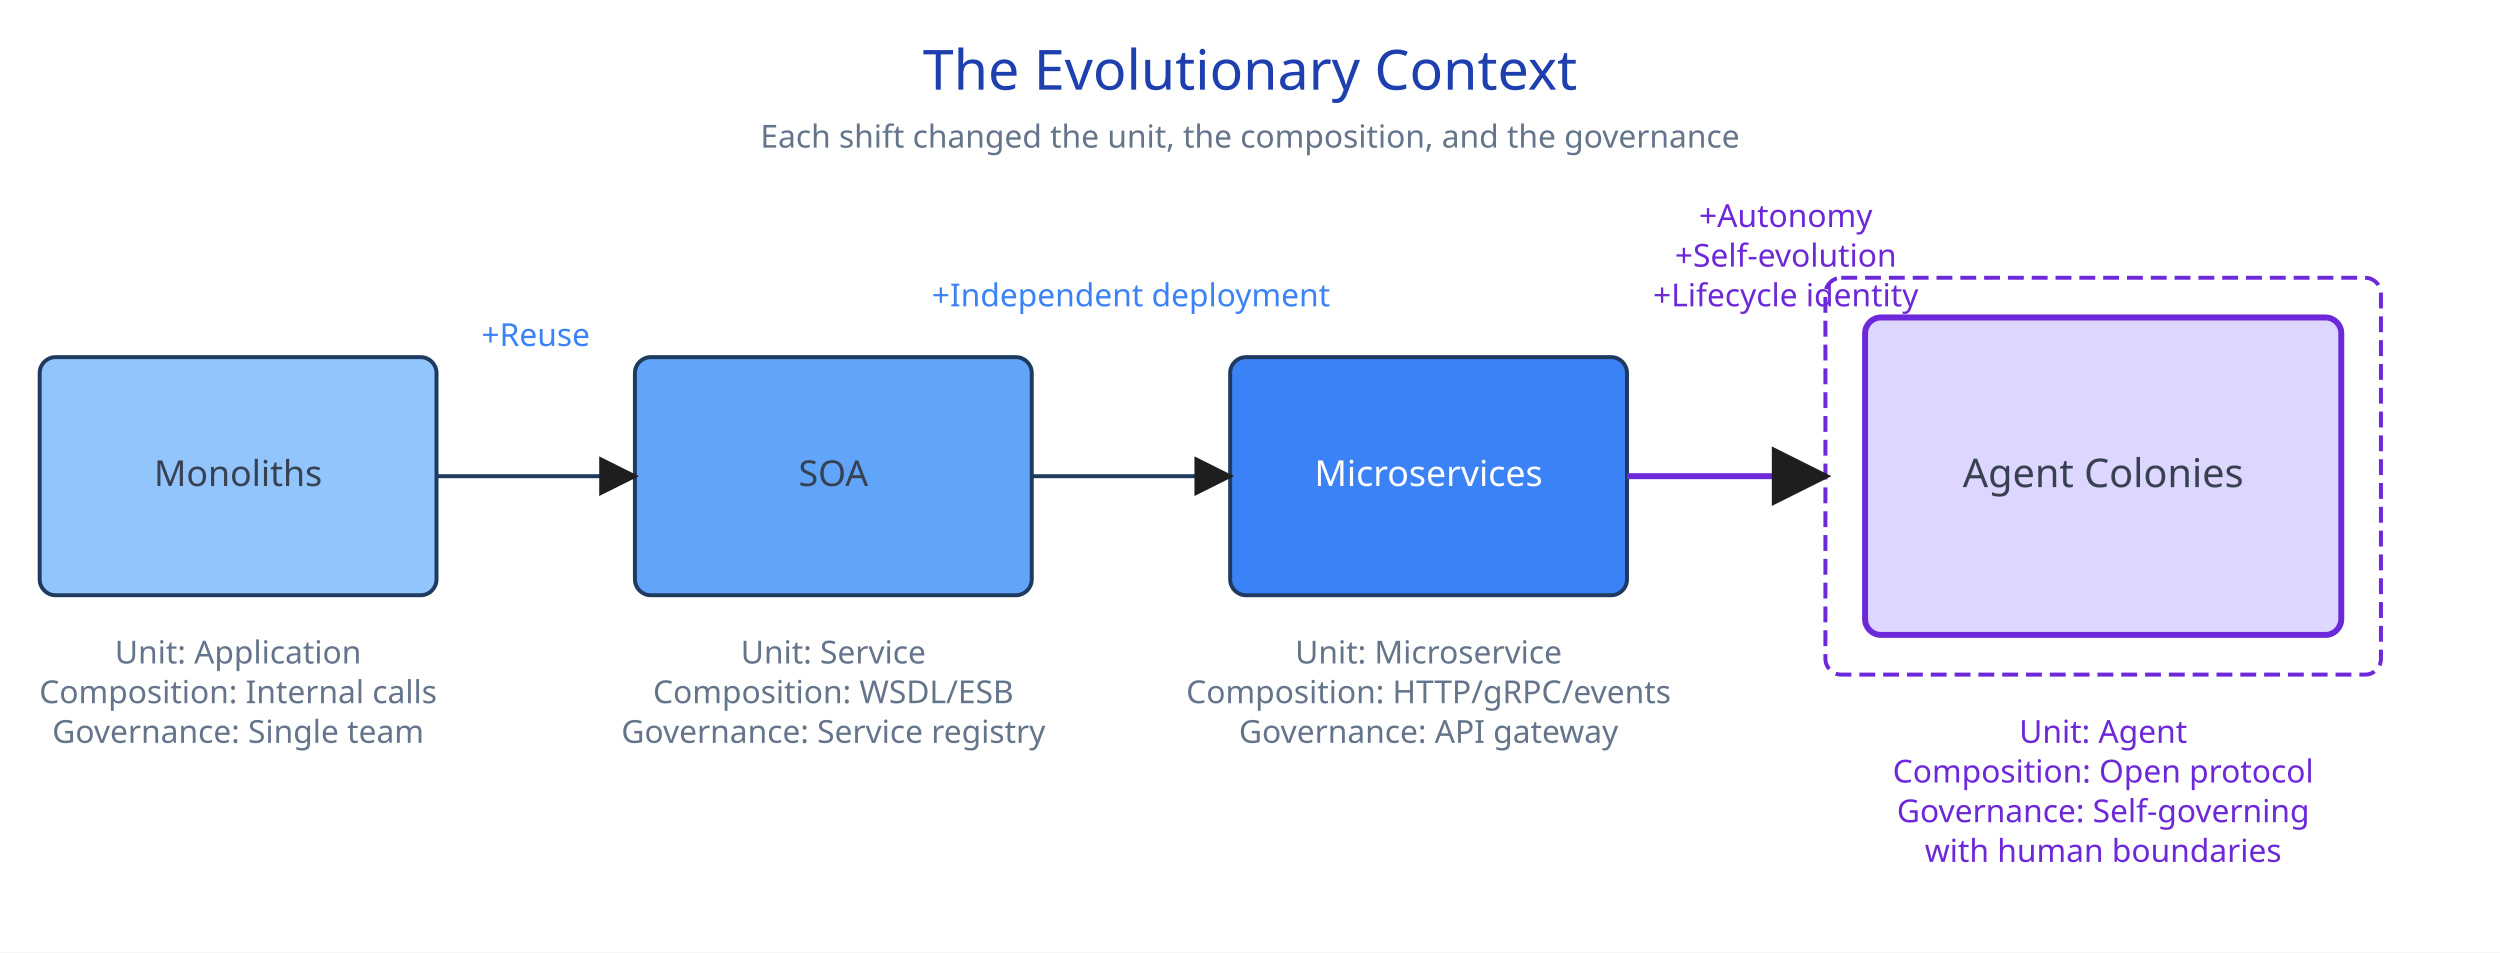
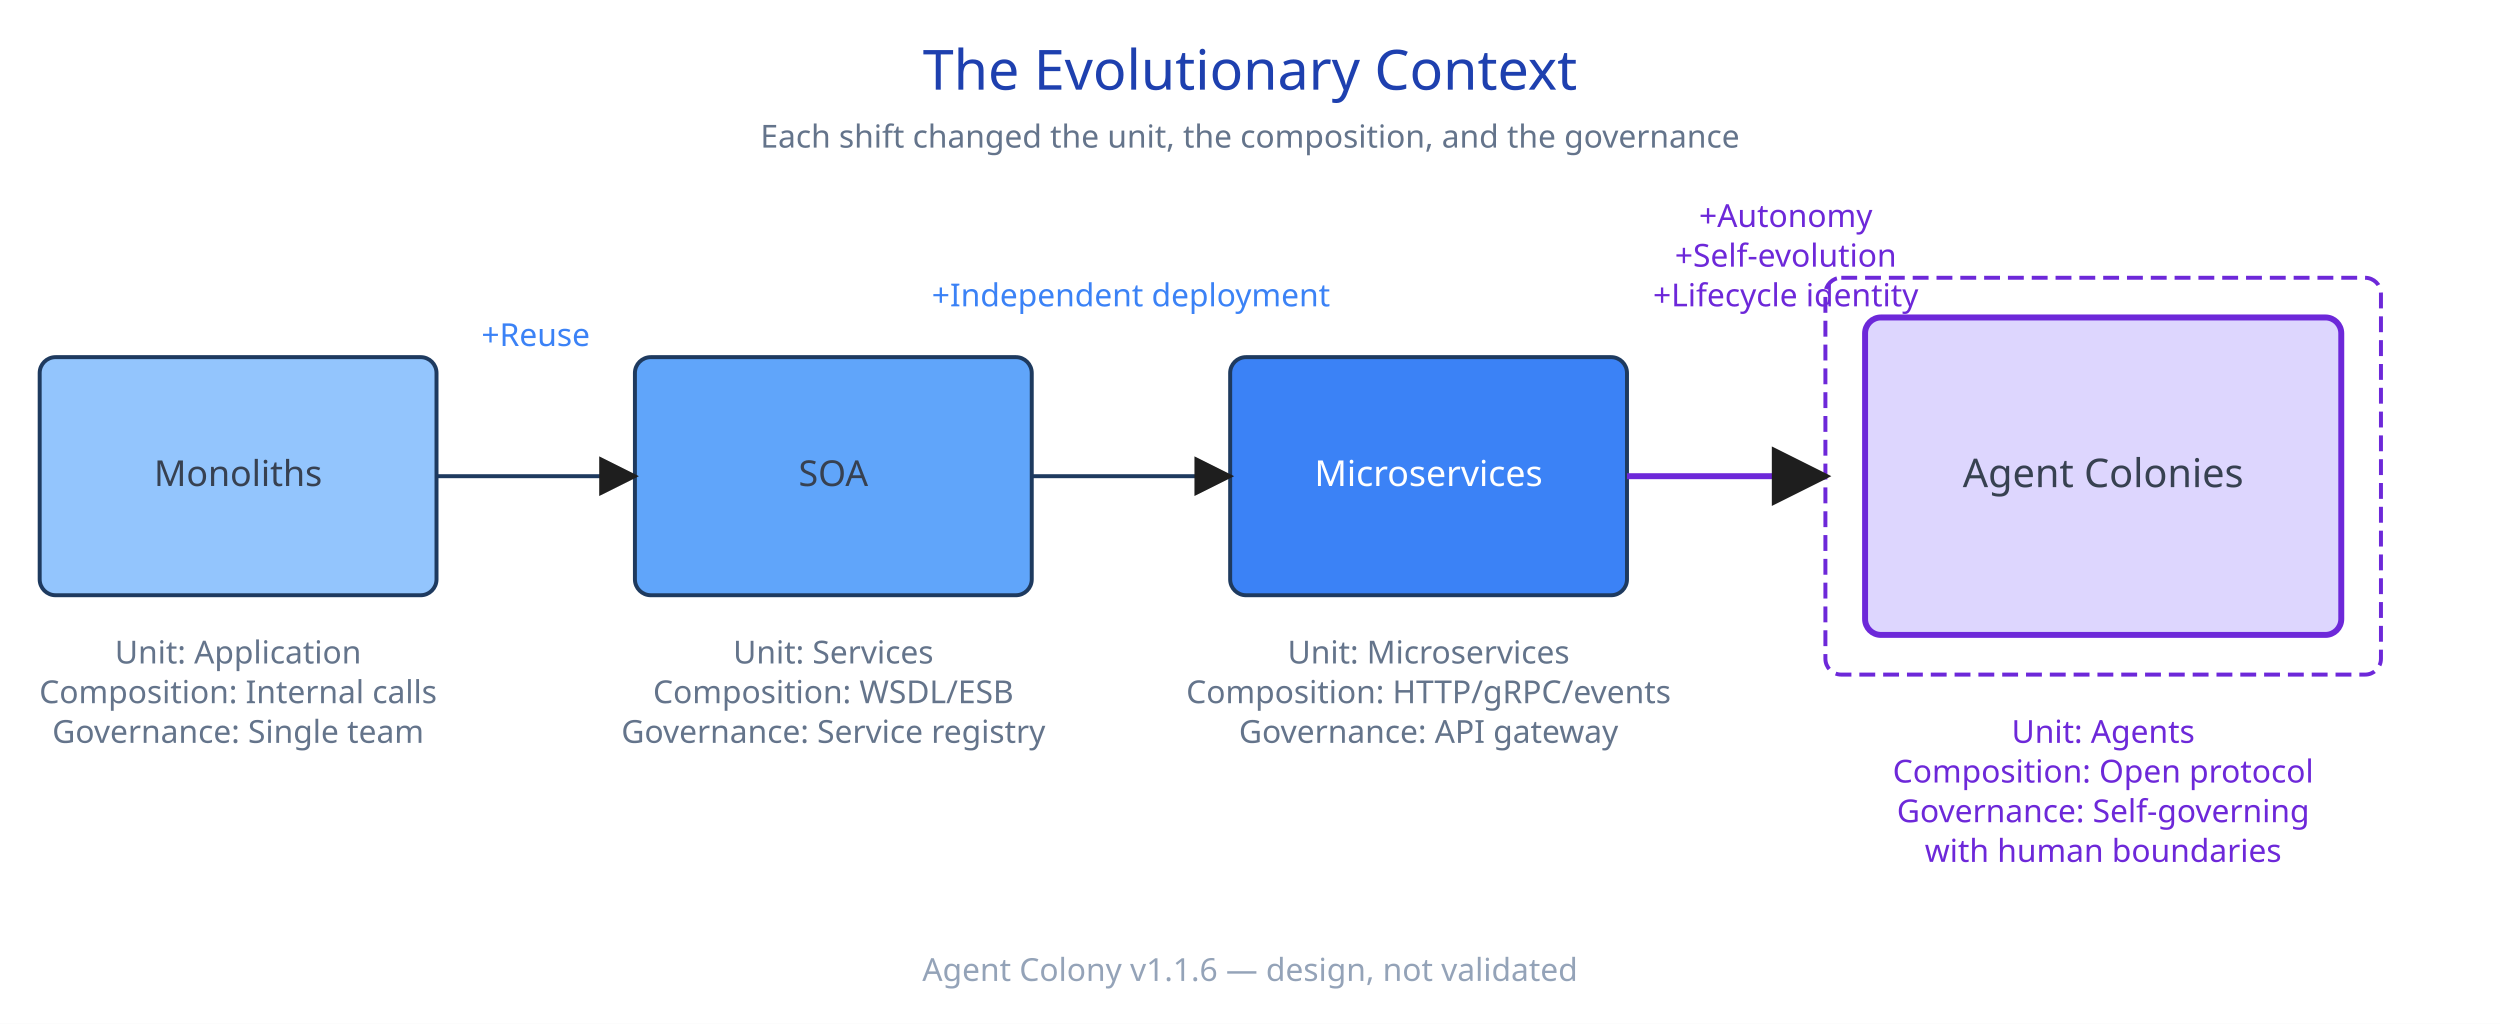
- <svg xmlns="http://www.w3.org/2000/svg" viewBox="-20 -20 1260 480" width="1260" height="480" font-family="Virgil, Segoe UI Emoji, sans-serif">
-   <rect x="-20" y="-20" width="1260" height="480" fill="#ffffff" />
+ <svg xmlns="http://www.w3.org/2000/svg" viewBox="-20 -20 1260 516" width="1260" height="516" font-family="Virgil, Segoe UI Emoji, sans-serif">
+   <rect x="-20" y="-20" width="1260" height="516" fill="#ffffff" />
  <defs>
    <marker id="arrowhead" markerWidth="10" markerHeight="10" refX="9" refY="5" orient="auto" markerUnits="strokeWidth">
      <path d="M 0 0 L 10 5 L 0 10 z" fill="#1e1e1e" />
    </marker>
  </defs>
  <rect x="0" y="160" width="200" height="120" rx="8" ry="8" fill="#93c5fd" stroke="#1e3a5f" stroke-width="2" />
  <rect x="300" y="160" width="200" height="120" rx="8" ry="8" fill="#60a5fa" stroke="#1e3a5f" stroke-width="2" />
  <rect x="600" y="160" width="200" height="120" rx="8" ry="8" fill="#3b82f6" stroke="#1e3a5f" stroke-width="2" />
  <rect x="900" y="120" width="280" height="200" rx="8" ry="8" fill="none" stroke="#6d28d9" stroke-width="2" stroke-dasharray="8 4" />
  <rect x="920" y="140" width="240" height="160" rx="8" ry="8" fill="#ddd6fe" stroke="#6d28d9" stroke-width="3" />
  <path d="M 200,220 L 300,220" fill="none" stroke="#1e3a5f" stroke-width="2" marker-end="url(#arrowhead)" />
  <path d="M 500,220 L 600,220" fill="none" stroke="#1e3a5f" stroke-width="2" marker-end="url(#arrowhead)" />
  <path d="M 800,220 L 900,220" fill="none" stroke="#6d28d9" stroke-width="3" marker-end="url(#arrowhead)" />
  <text x="610.0" y="25.2" fill="#1e40af" font-size="28" text-anchor="middle">The Evolutionary Context</text>
  <text x="610.0" y="54.4" fill="#64748b" font-size="16" text-anchor="middle">Each shift changed the unit, the composition, and the governance</text>
  <text x="250.0" y="154.4" fill="#3b82f6" font-size="16" text-anchor="middle">+Reuse</text>
  <text x="550.0" y="134.4" fill="#3b82f6" font-size="16" text-anchor="middle">+Independent deployment</text>
  <text x="880.0" y="94.4" fill="#6d28d9" font-size="16" text-anchor="middle">+Autonomy</text>
  <text x="880.0" y="114.4" fill="#6d28d9" font-size="16" text-anchor="middle">+Self-evolution</text>
  <text x="880.0" y="134.4" fill="#6d28d9" font-size="16" text-anchor="middle">+Lifecycle identity</text>
  <text x="100.0" y="224.95" fill="#374151" font-size="18" text-anchor="middle">Monoliths</text>
  <text x="100.0" y="314.4" fill="#64748b" font-size="16" text-anchor="middle">Unit: Application</text>
  <text x="100.0" y="334.4" fill="#64748b" font-size="16" text-anchor="middle">Composition: Internal calls</text>
  <text x="100.0" y="354.4" fill="#64748b" font-size="16" text-anchor="middle">Governance: Single team</text>
  <text x="400.0" y="224.95" fill="#374151" font-size="18" text-anchor="middle">SOA</text>
-   <text x="400.0" y="314.4" fill="#64748b" font-size="16" text-anchor="middle">Unit: Service</text>
+   <text x="400.0" y="314.4" fill="#64748b" font-size="16" text-anchor="middle">Unit: Services</text>
  <text x="400.0" y="334.4" fill="#64748b" font-size="16" text-anchor="middle">Composition: WSDL/ESB</text>
  <text x="400.0" y="354.4" fill="#64748b" font-size="16" text-anchor="middle">Governance: Service registry</text>
  <text x="700.0" y="224.95" fill="#ffffff" font-size="18" text-anchor="middle">Microservices</text>
-   <text x="700.0" y="314.4" fill="#64748b" font-size="16" text-anchor="middle">Unit: Microservice</text>
+   <text x="700.0" y="314.4" fill="#64748b" font-size="16" text-anchor="middle">Unit: Microservices</text>
  <text x="700.0" y="334.4" fill="#64748b" font-size="16" text-anchor="middle">Composition: HTTP/gRPC/events</text>
  <text x="700.0" y="354.4" fill="#64748b" font-size="16" text-anchor="middle">Governance: API gateway</text>
  <text x="1040.0" y="225.5" fill="#374151" font-size="20" text-anchor="middle">Agent Colonies</text>
-   <text x="1040.0" y="354.4" fill="#6d28d9" font-size="16" text-anchor="middle">Unit: Agent</text>
+   <text x="1040.0" y="354.4" fill="#6d28d9" font-size="16" text-anchor="middle">Unit: Agents</text>
  <text x="1040.0" y="374.4" fill="#6d28d9" font-size="16" text-anchor="middle">Composition: Open protocol</text>
  <text x="1040.0" y="394.4" fill="#6d28d9" font-size="16" text-anchor="middle">Governance: Self-governing</text>
  <text x="1040.0" y="414.4" fill="#6d28d9" font-size="16" text-anchor="middle">with human boundaries</text>
+   <text x="610.0" y="474.4" fill="#94a3b8" font-size="16" text-anchor="middle">Agent Colony v1.1.6 — design, not validated</text>
</svg>
